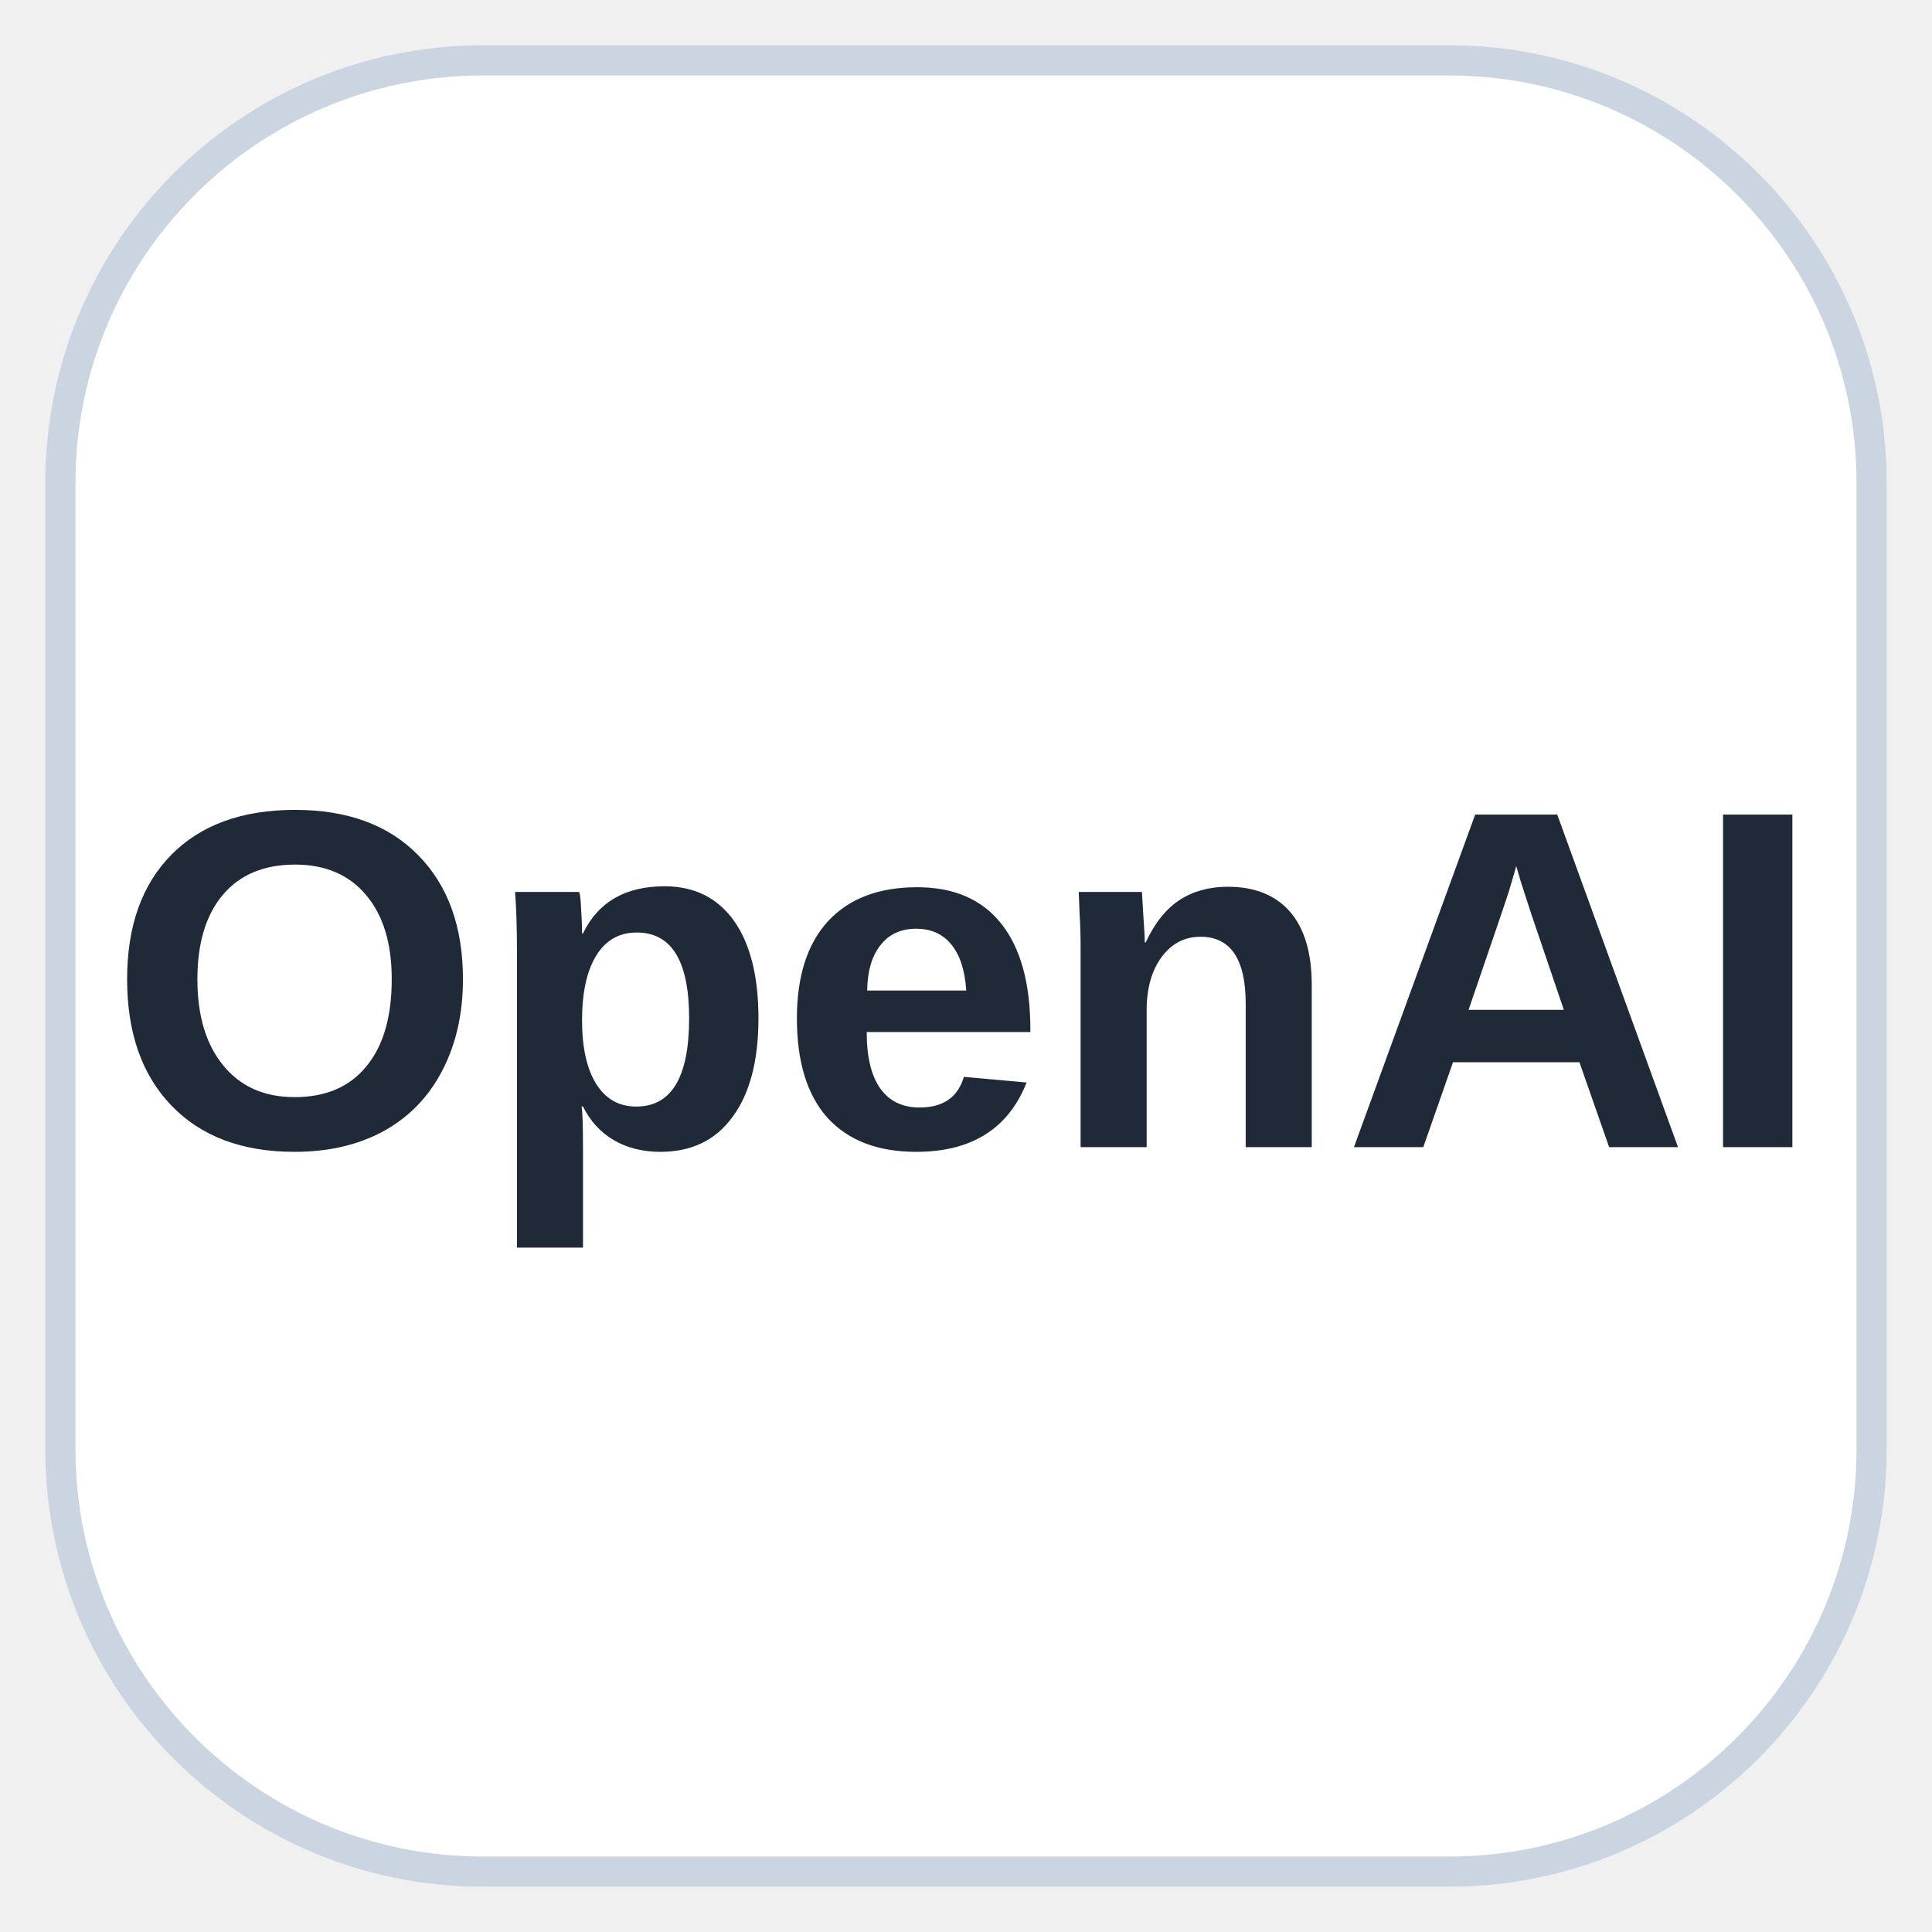
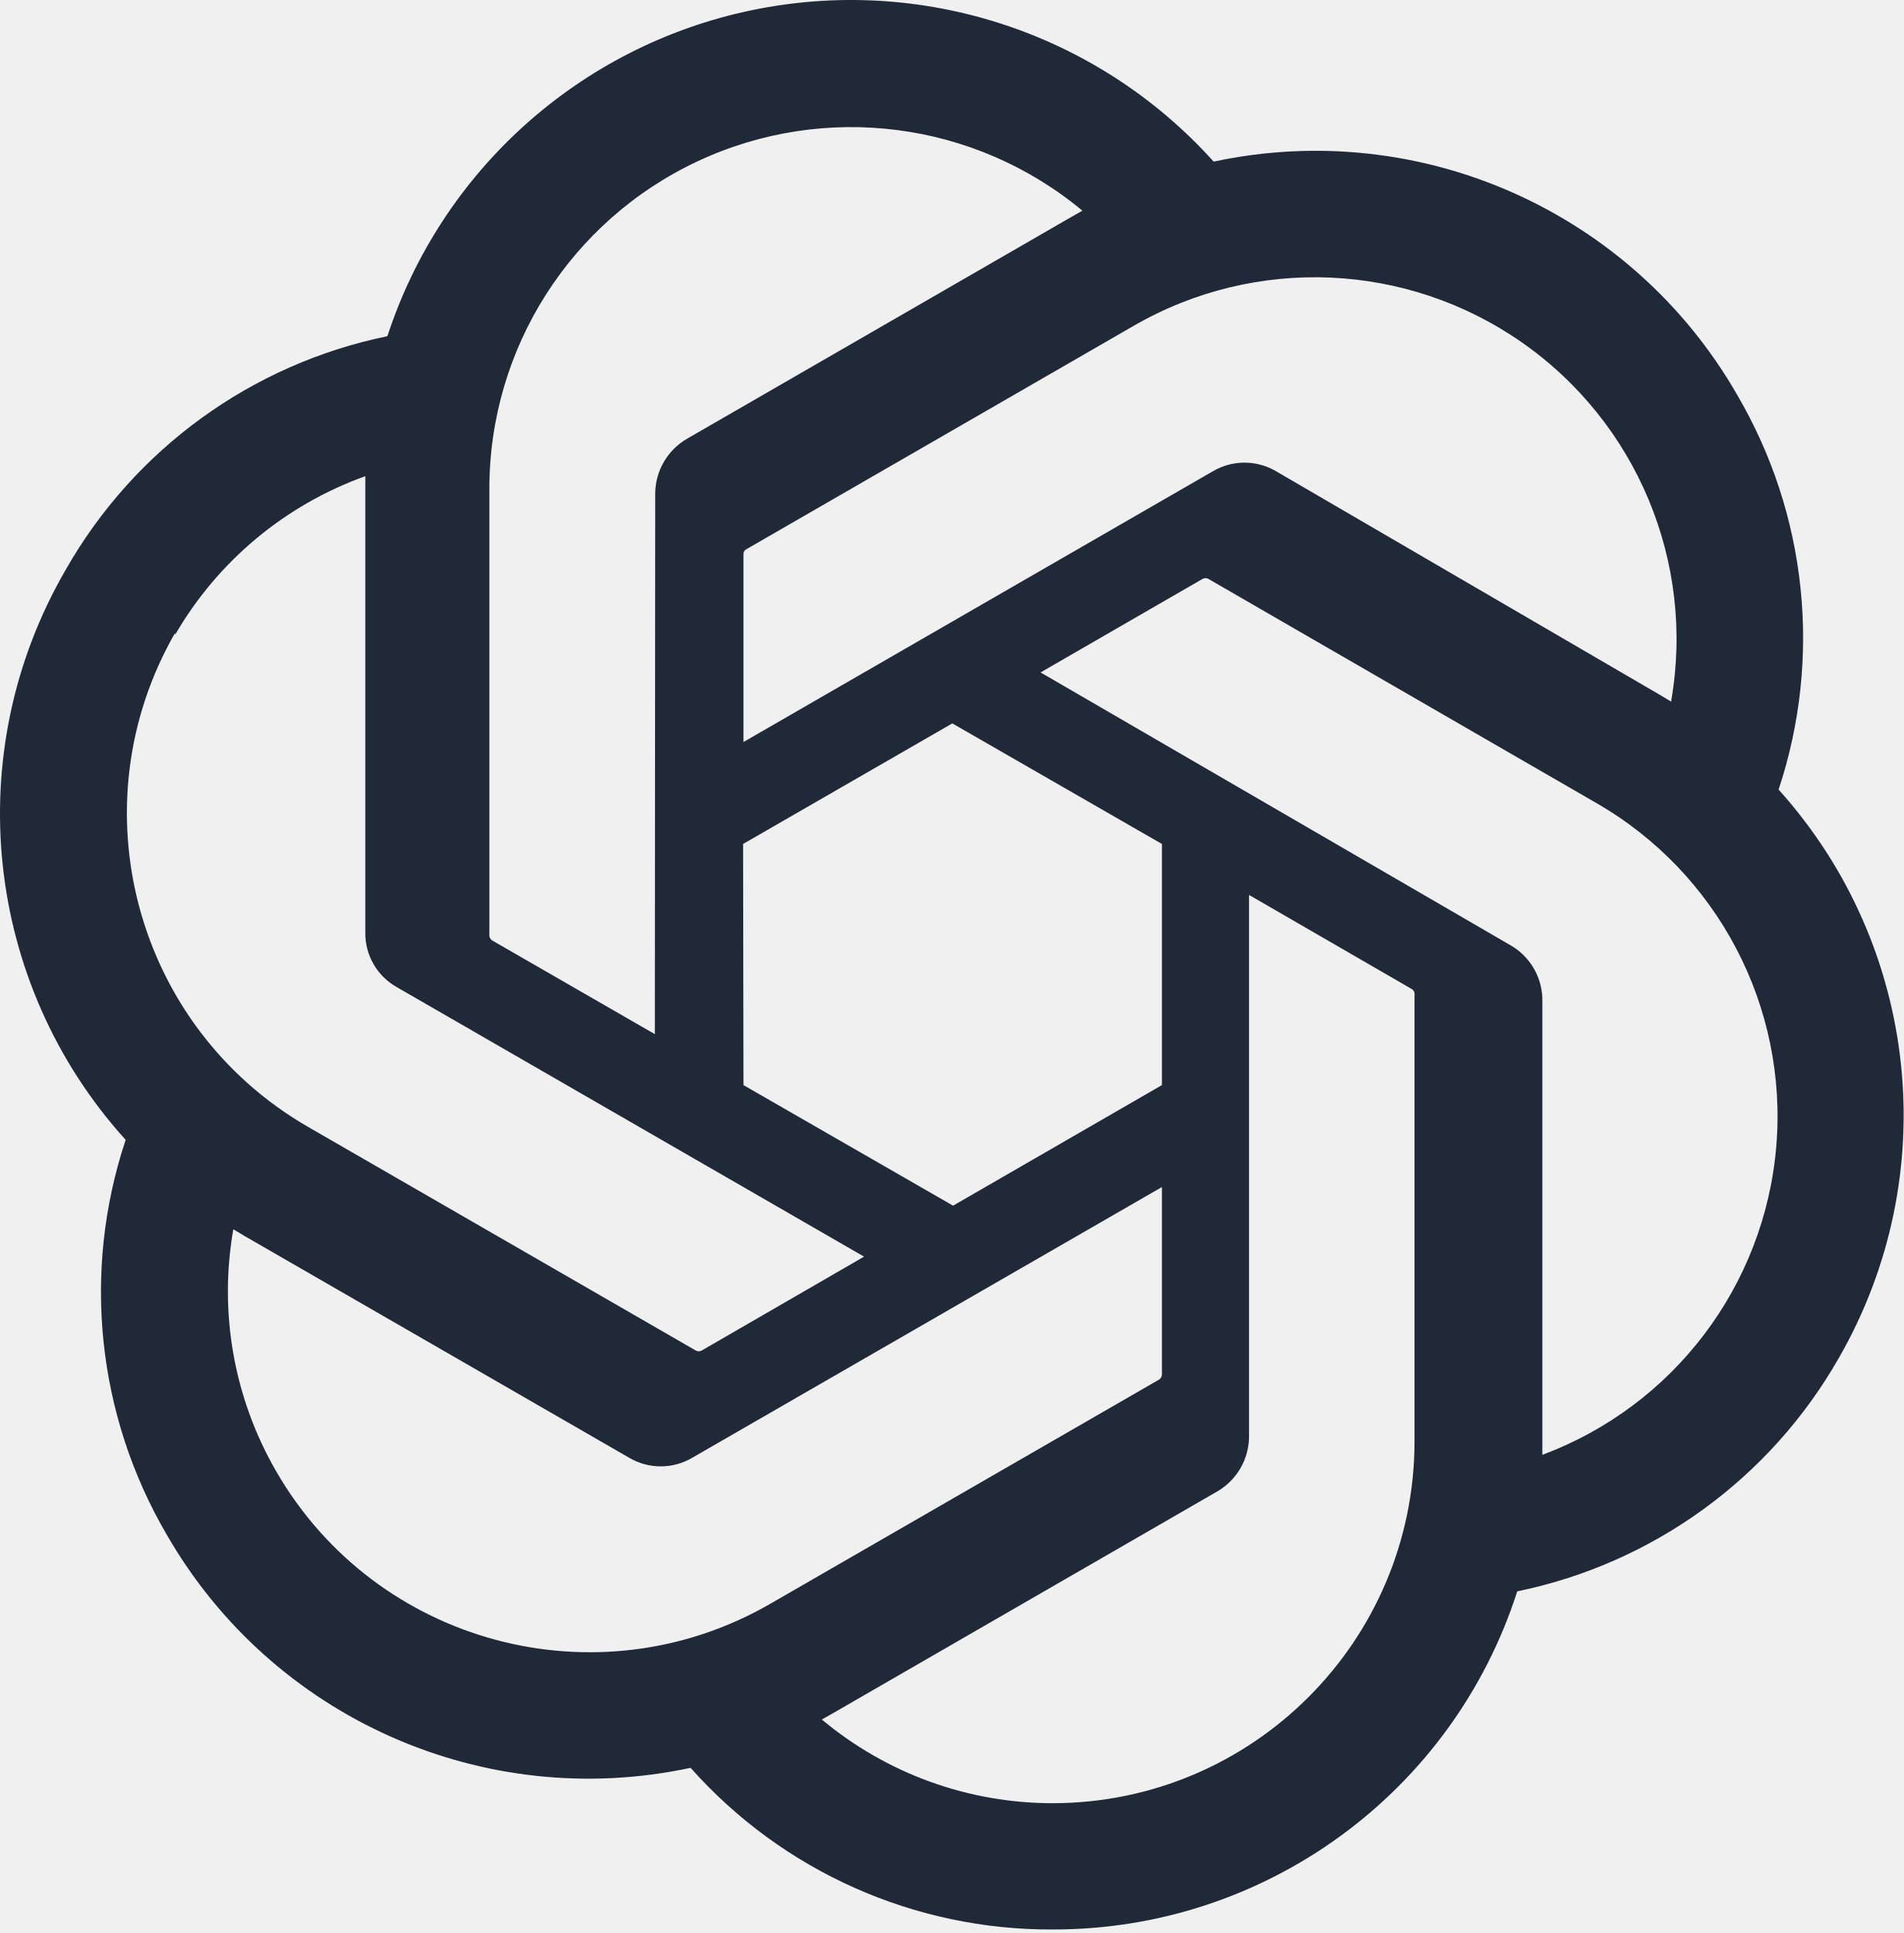
- <svg xmlns="http://www.w3.org/2000/svg" viewBox="0 0 64 64" width="64" height="64">
-   <rect x="2" y="2" width="60" height="60" rx="14" fill="#ffffff" stroke="#cbd5e1" stroke-width="1" />
-   <text x="32" y="38" font-family="Arial, Helvetica, sans-serif" font-size="16" font-weight="bold" fill="#1f2937" text-anchor="middle">OpenAI</text>
+ <svg xmlns="http://www.w3.org/2000/svg" width="256px" height="260px" viewBox="0 0 256 260" version="1.1" preserveAspectRatio="xMidYMid">
+   <g>
+     <path d="M239.184,106.203 C245.054,88.524 243.022,69.173 233.608,53.1 C219.452,28.459 191,15.784 163.213,21.74 C147.554,4.321 123.795,-3.424 100.879,1.419 C77.963,6.261 59.369,22.957 52.096,45.221 C33.844,48.964 18.09,60.393 8.867,76.582 C-5.443,101.183 -2.195,132.215 16.899,153.32 C11.006,170.991 13.02,190.344 22.424,206.423 C36.598,231.072 65.068,243.747 92.87,237.783 C105.236,251.708 123.001,259.631 141.624,259.527 C170.105,259.552 195.338,241.166 204.038,214.046 C222.287,210.296 238.038,198.87 247.267,182.685 C261.404,158.128 258.142,127.263 239.184,106.203 L239.184,106.203 Z M141.624,242.541 C130.256,242.559 119.244,238.575 110.519,231.286 L112.054,230.416 L163.725,200.591 C166.341,199.056 167.954,196.257 167.971,193.224 L167.971,120.374 L189.816,133.01 C190.034,133.121 190.186,133.331 190.225,133.573 L190.225,193.94 C190.169,220.758 168.442,242.485 141.624,242.541 Z M37.158,197.931 C31.456,188.086 29.409,176.547 31.377,165.342 L32.911,166.263 L84.633,196.089 C87.239,197.618 90.468,197.618 93.074,196.089 L156.255,159.664 L156.255,184.885 C156.244,185.15 156.112,185.395 155.897,185.55 L103.562,215.734 C80.305,229.132 50.592,221.165 37.158,197.931 Z M23.549,85.381 C29.29,75.473 38.351,67.916 49.129,64.048 L49.129,125.439 C49.089,128.459 50.697,131.263 53.324,132.754 L116.198,169.026 L94.353,181.662 C94.113,181.789 93.826,181.789 93.586,181.662 L41.353,151.53 C18.142,138.076 10.182,108.386 23.549,85.125 L23.549,85.381 Z M203.015,127.076 L139.936,90.446 L161.729,77.861 C161.969,77.733 162.257,77.733 162.497,77.861 L214.73,108.045 C231.032,117.452 240.437,135.426 238.872,154.183 C237.306,172.939 225.051,189.106 207.414,195.68 L207.414,134.289 C207.323,131.277 205.651,128.536 203.015,127.076 Z M224.757,94.385 L223.222,93.464 L171.603,63.383 C168.981,61.844 165.732,61.844 163.111,63.383 L99.981,99.808 L99.981,74.587 C99.953,74.325 100.071,74.07 100.288,73.922 L152.521,43.789 C168.863,34.374 189.174,35.253 204.643,46.043 C220.111,56.834 227.949,75.592 224.757,94.18 L224.757,94.385 Z M88.061,139.098 L66.216,126.513 C65.995,126.379 65.845,126.154 65.807,125.899 L65.807,65.685 C65.831,46.829 76.75,29.685 93.827,21.688 C110.904,13.692 131.064,16.284 145.563,28.339 L144.028,29.209 L92.358,59.034 C89.742,60.569 88.128,63.368 88.112,66.401 L88.061,139.098 Z M99.929,113.519 L128.067,97.301 L156.255,113.519 L156.255,145.953 L128.169,162.171 L99.981,145.953 L99.929,113.519 Z" fill="#1f2937" />
+   </g>
</svg>
